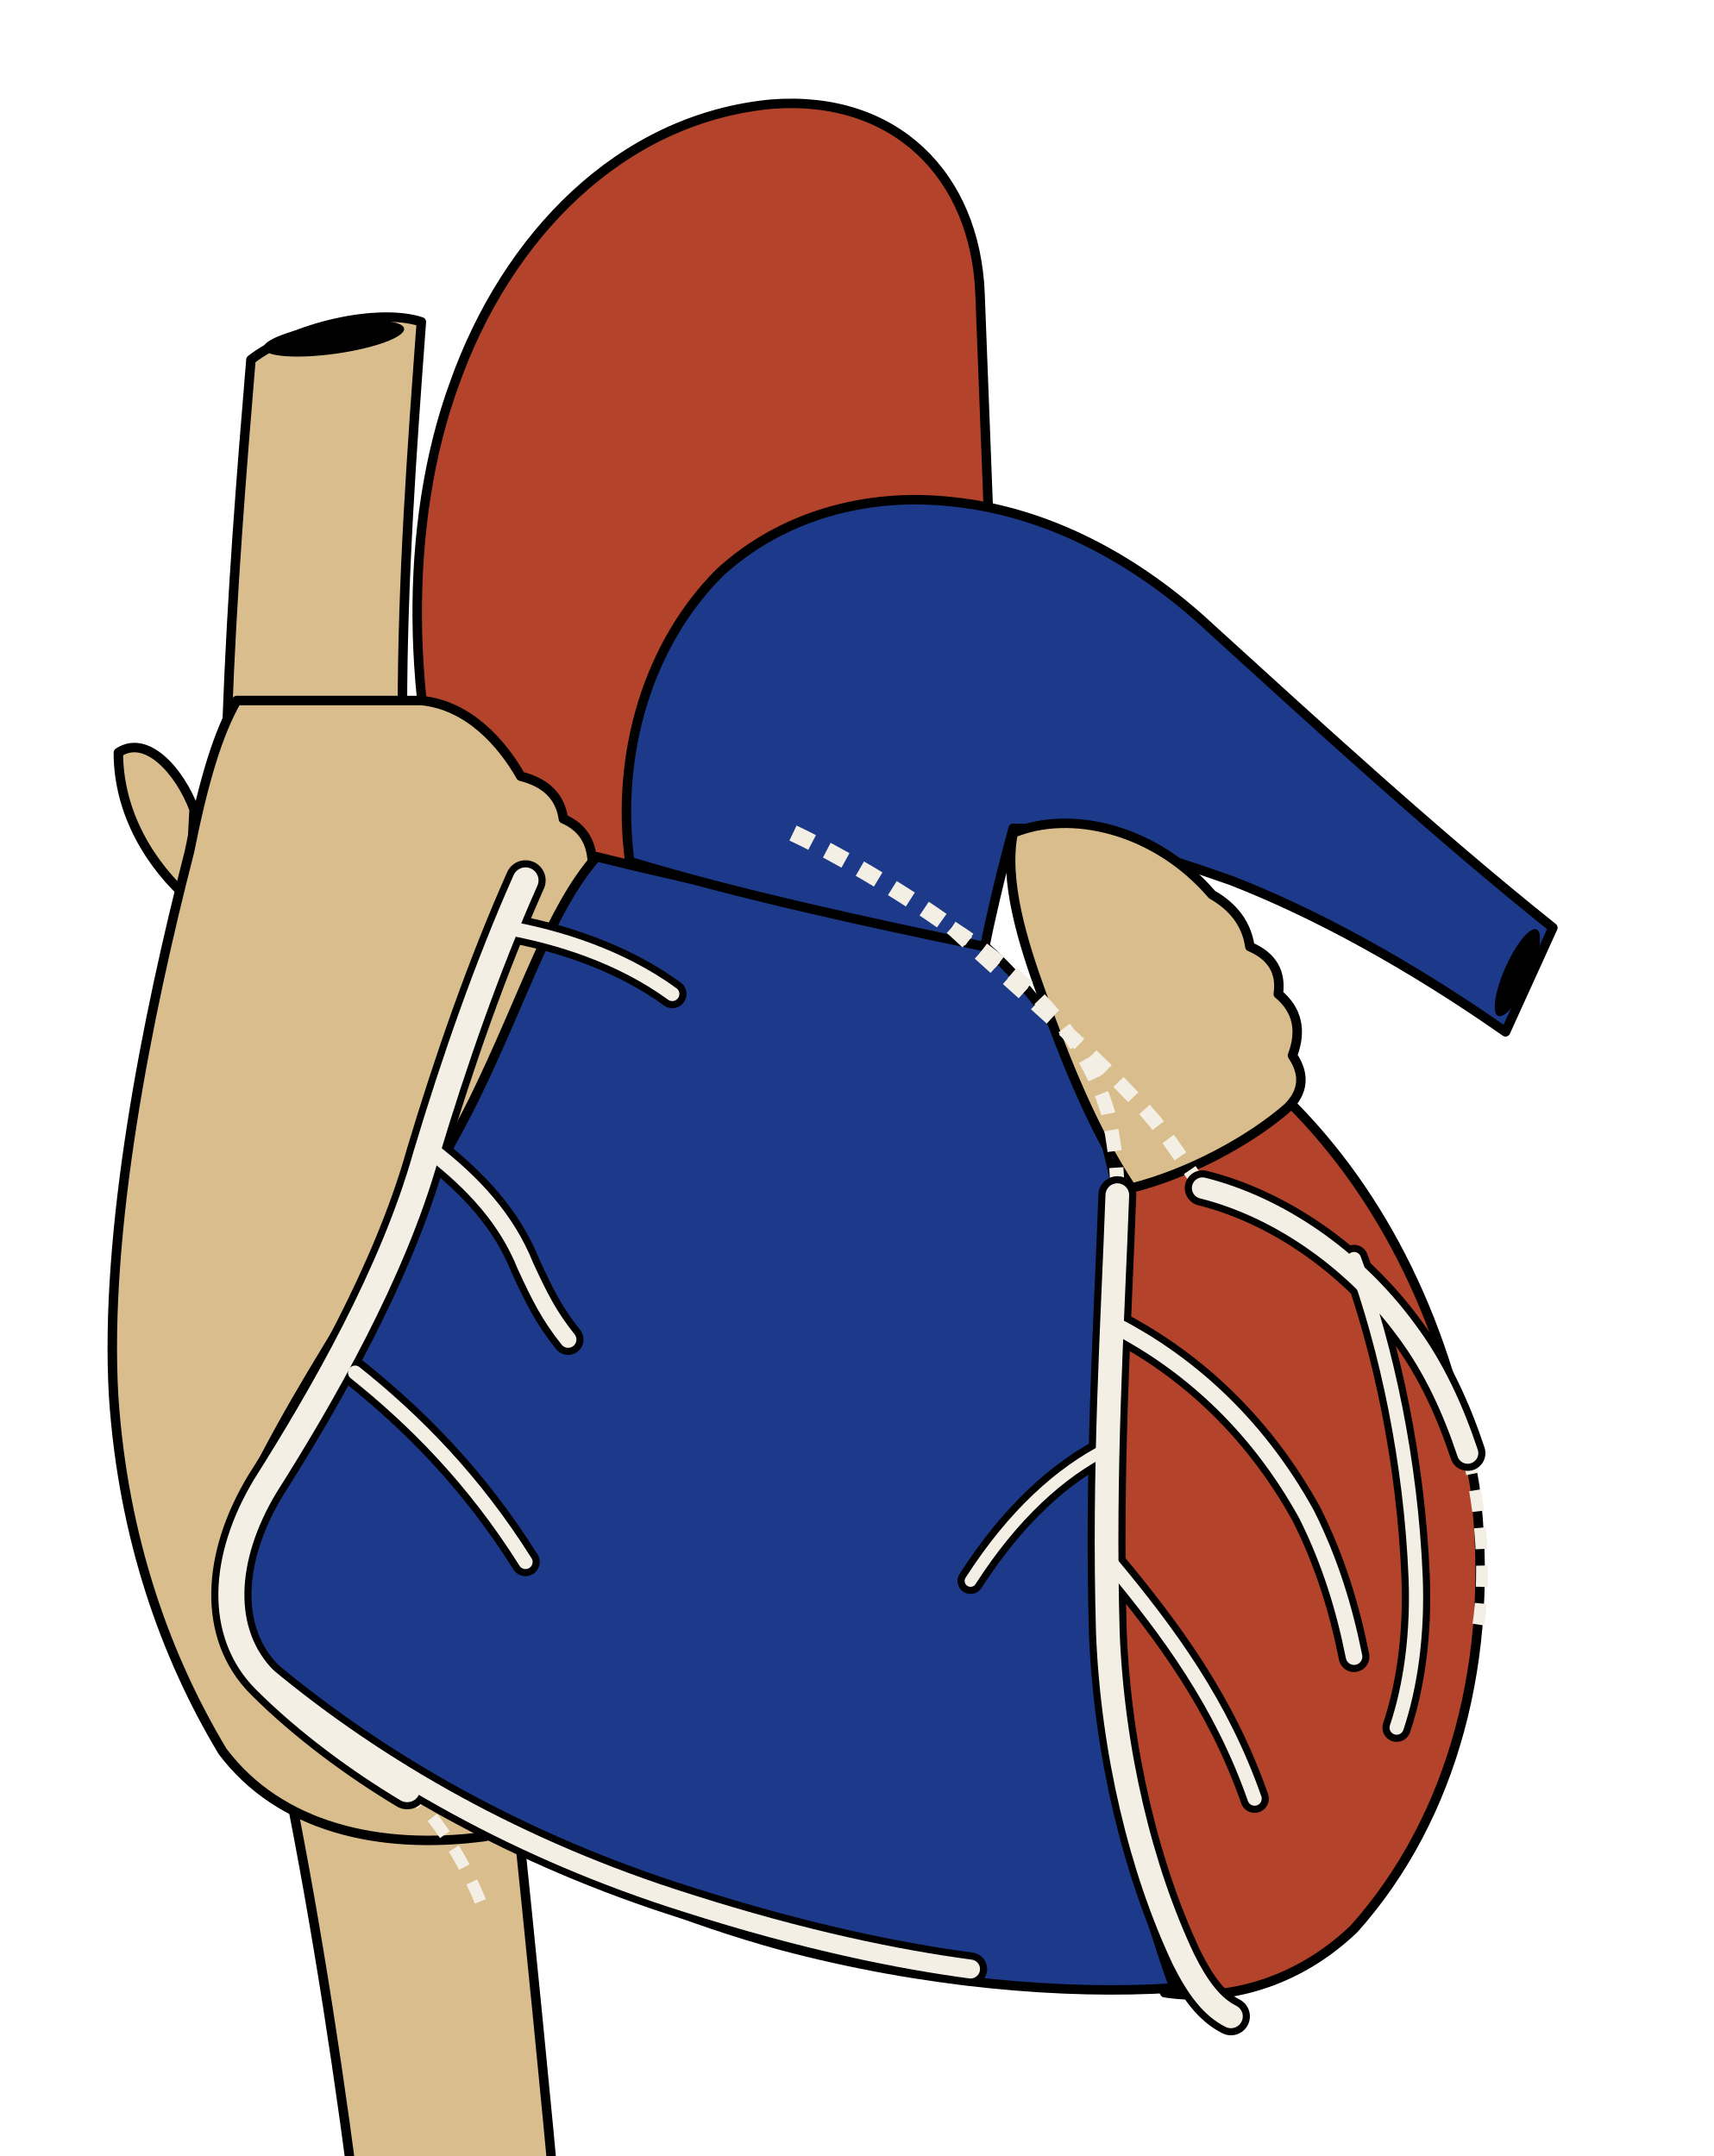
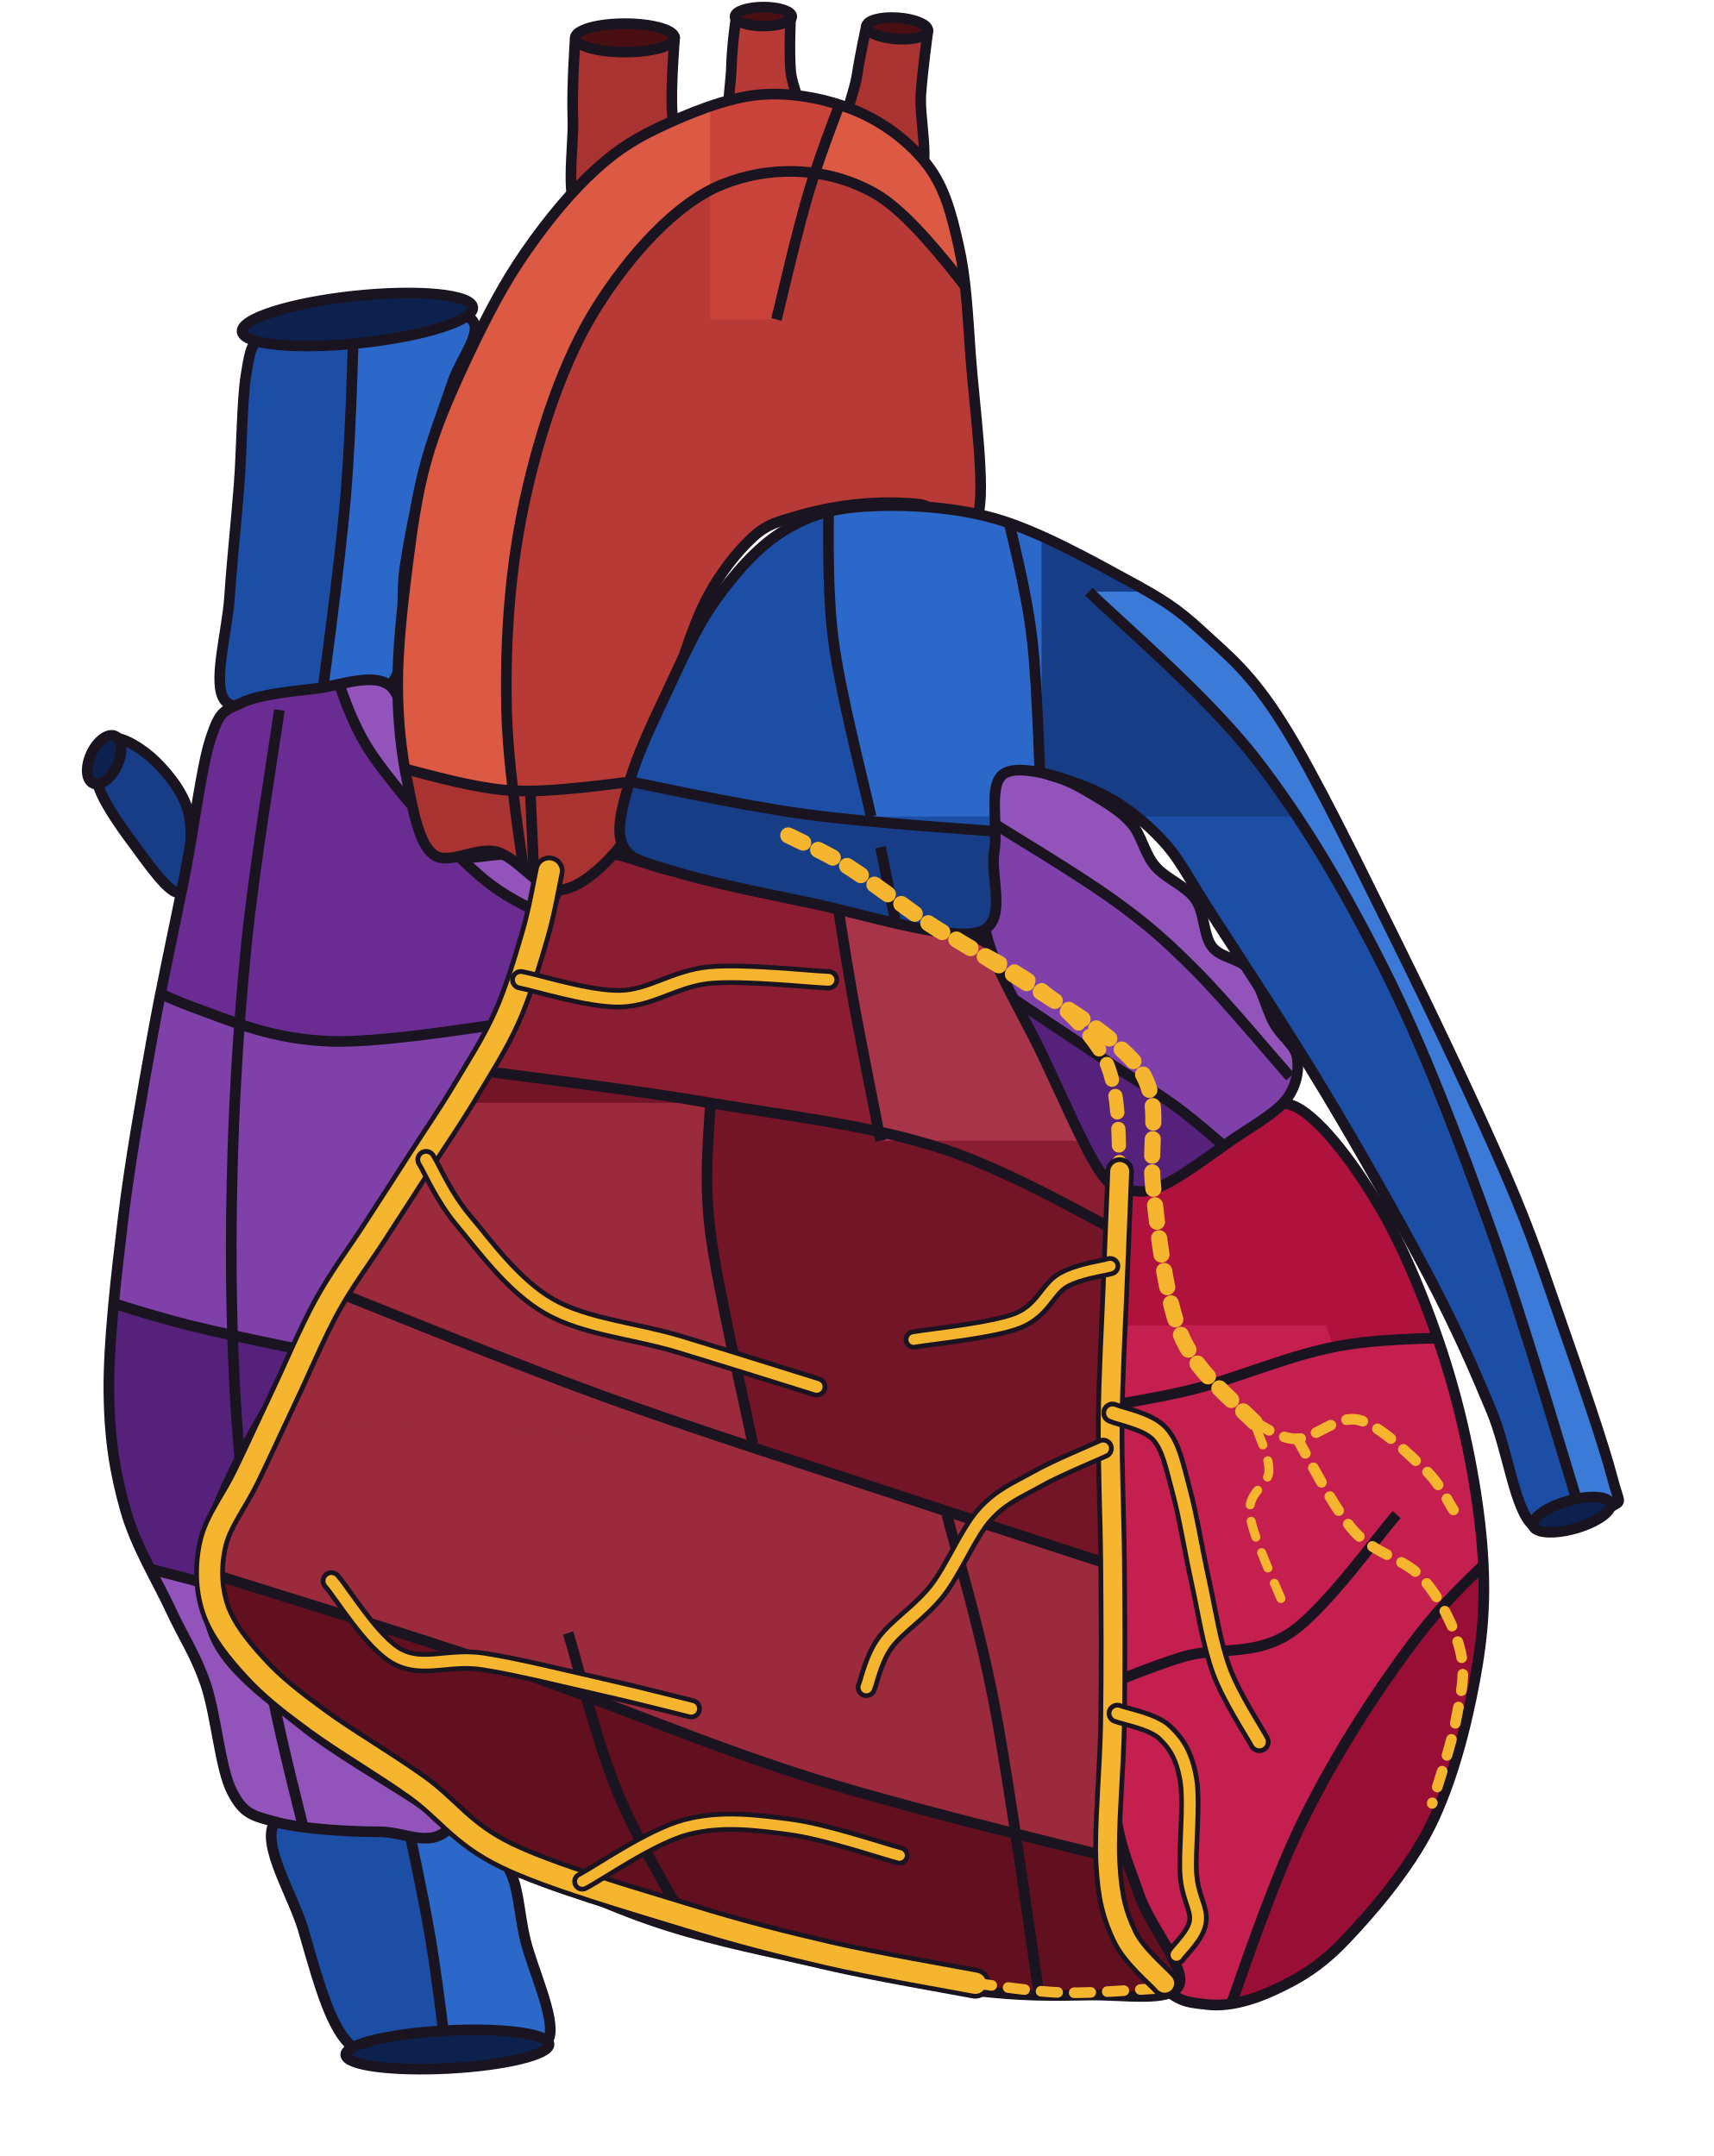
<svg xmlns="http://www.w3.org/2000/svg" viewBox="0 0 724 911">
-   <g id="tissue" stroke="#000" stroke-width="4" stroke-linejoin="round">
-     <path data-part="pv" fill="#d9bd8c" d="M50,318C62,310 76,326 82,342L80,380C64,366 50,344 50,318Z" />
-     <path data-part="ivc" fill="#d9bd8c" d="M122,755L218,762C224,820 230,880 236,945L152,945C144,880 134,815 122,755Z" />
-     <path data-part="svc" fill="#d9bd8c" d="M106,152C124,138 160,130 178,136C174,190 170,245 170,300L96,304C98,250 102,200 106,152Z" />
-     <path data-part="aorta" fill="#b4432b" d="M192,362C172,300 170,222 192,162C214,100 262,50 326,44C378,40 412,74 414,124L418,228L300,250L268,366Z" />
-     <path data-part="ra" fill="#d9bd8c" d="M100,296L178,296C198,298 212,314 220,328Q236,332 238,346Q252,352 250,370C215,450 175,540 140,610C150,680 175,740 205,776C160,782 118,772 94,740C70,700 52,650 48,590C44,520 62,430 80,360C86,330 92,310 100,296Z" />
-     <path data-part="lv" fill="#b4432b" d="M440,505C480,505 520,484 545,466C584,505 612,560 623,628C632,700 614,768 572,815C548,838 518,846 492,842C478,808 440,760 440,700Z" />
-     <path data-part="rv" fill="#1d3a8a" d="M252,362C232,385 222,420 200,465C170,525 120,590 97,648C88,675 100,700 130,722C180,760 250,800 330,822C390,838 450,843 496,840C482,800 470,760 470,700C468,630 474,560 472,505C464,458 444,424 414,398C360,386 300,374 252,362Z" />
-     <path data-part="pa" fill="#1d3a8a" d="M266,364C260,318 274,272 304,242C330,218 366,208 402,212C442,216 480,236 512,266C556,306 606,352 656,392L636,436C596,408 556,386 520,372C486,360 452,350 428,350C422,372 418,390 416,400C368,390 312,378 266,364Z" />
-     <path data-part="la" fill="#d9bd8c" d="M428,352C452,342 488,350 512,378Q526,386 528,400Q542,406 540,420Q552,430 546,446Q554,458 544,468C528,482 502,496 478,502C462,478 450,448 440,420C432,398 424,372 428,352Z" />
-     <g fill="#000" stroke="none">
-       <ellipse cx="141" cy="143" rx="30" ry="6.5" transform="rotate(-8 141 143)" />
-       <ellipse cx="641" cy="411" rx="20" ry="5.5" transform="rotate(114 641 411)" />
+   <g id="tissue">
+     <g data-part="svc">
+       <clipPath id="v7c0">
+         <path id="v7c0p" d="M200 136C196.8 130.5 182 129.7 172 129C162 128.3 150 130 140 132C130 134 118 136.7 112 141C106 145.3 105.8 147.3 104 158C102.2 168.7 102.2 189.3 101 205C99.8 220.7 98 236.8 97 252C96 267.2 89.5 289.2 95 296C100.5 302.8 118.2 294.3 130 293C141.8 291.7 159.2 296.8 166 288C172.8 279.2 168.7 255.3 171 240C173.3 224.7 176.7 209 180 196C183.3 183 187.7 172 191 162C194.3 152 203.2 141.5 200 136Z" />
+       </clipPath>
+       <g clip-path="url(#v7c0)">
+         <use href="#v7c0p" fill="#1d4ea6" />
+         <path d="M150 120C149.3 135 148.7 178.3 146 210C143.3 241.7 136 293.3 134 310L260 310L260 120Z" fill="#2c68c9" />
+         <path d="M150 120C149.3 135 148.7 178.3 146 210C143.3 241.7 136 293.3 134 310" fill="none" stroke="#1a1420" stroke-width="4.5" stroke-linejoin="round" />
+       </g>
+       <use href="#v7c0p" fill="none" stroke="#1a1420" stroke-width="4.5" stroke-linejoin="round" />
    </g>
+     <ellipse cx="151" cy="135" rx="49" ry="10" transform="rotate(-6 151 135)" fill="#0c214d" stroke="#1a1420" stroke-width="4.5" />
+     <g data-part="pv">
+       <clipPath id="v7c1">
+         <path id="v7c1p" d="M47 312C42.8 313.3 39.5 322.7 41 330C42.5 337.3 50.2 348.2 56 356C61.8 363.8 72 378.8 76 377C80 375.2 81.7 354.2 80 345C78.3 335.8 71.5 327.5 66 322C60.5 316.5 51.2 310.7 47 312Z" />
+       </clipPath>
+       <g clip-path="url(#v7c1)">
+         <use href="#v7c1p" fill="#163d86" />
+       </g>
+       <use href="#v7c1p" fill="none" stroke="#1a1420" stroke-width="4.5" stroke-linejoin="round" />
+     </g>
+     <ellipse cx="44" cy="321" rx="6" ry="11" transform="rotate(25 44 321)" fill="#0c214d" stroke="#1a1420" stroke-width="4.5" />
+     <g data-part="ivc">
+       <clipPath id="v7c2">
+         <path id="v7c2p" d="M118 768C107.7 775.3 123.3 799.3 128 815C132.7 830.7 138 852.5 146 862C154 871.5 166 870.8 176 872C186 873.2 196.7 870.8 206 869C215.3 867.2 229.3 869.2 232 861C234.7 852.8 225 832.2 222 820C219 807.8 219.3 796.2 214 788C208.7 779.8 206 774.3 190 771C174 767.7 128.3 760.7 118 768Z" />
+       </clipPath>
+       <g clip-path="url(#v7c2)">
+         <use href="#v7c2p" fill="#1d4ea6" />
+         <path d="M170 760C172 770 178.7 800 182 820C185.3 840 188.7 870 190 880L260 880L260 760Z" fill="#2c68c9" />
+         <path d="M170 760C172 770 178.7 800 182 820C185.3 840 188.7 870 190 880" fill="none" stroke="#1a1420" stroke-width="4.5" stroke-linejoin="round" />
+       </g>
+       <use href="#v7c2p" fill="none" stroke="#1a1420" stroke-width="4.5" stroke-linejoin="round" />
+     </g>
+     <ellipse cx="189" cy="866" rx="43" ry="8" transform="rotate(-3 189 866)" fill="#0c214d" stroke="#1a1420" stroke-width="4.5" />
+     <g data-part="bct">
+       <clipPath id="v7c3">
+         <path id="v7c3p" d="M246 92C238 87 242.5 62.7 242 50C241.5 37.3 243 16 243 16C243 16 285 16 285 16C285 16 283.2 37.3 284 48C284.8 58.7 296.3 72.7 290 80C283.7 87.3 254 97 246 92Z" />
+       </clipPath>
+       <g clip-path="url(#v7c3)">
+         <use href="#v7c3p" fill="#a93330" />
+       </g>
+       <use href="#v7c3p" fill="none" stroke="#1a1420" stroke-width="4.5" stroke-linejoin="round" />
+     </g>
+     <ellipse cx="264" cy="16" rx="21" ry="6" transform="rotate(0 264 16)" fill="#4a0f12" stroke="#1a1420" stroke-width="4.5" />
+     <g data-part="lcca">
+       <clipPath id="v7c4">
+         <path id="v7c4p" d="M310 60C305.2 55.3 308.8 36.8 309 28C309.2 19.2 311 7 311 7C311 7 334 7 334 7C334 7 333.3 21.8 334 30C334.7 38.2 342 51 338 56C334 61 314.8 64.7 310 60Z" />
+       </clipPath>
+       <g clip-path="url(#v7c4)">
+         <use href="#v7c4p" fill="#b83a36" />
+       </g>
+       <use href="#v7c4p" fill="none" stroke="#1a1420" stroke-width="4.5" stroke-linejoin="round" />
+     </g>
+     <ellipse cx="322.5" cy="7" rx="12" ry="4" transform="rotate(0 322.5 7)" fill="#4a0f12" stroke="#1a1420" stroke-width="4.5" />
+     <g data-part="lsa">
+       <clipPath id="v7c5">
+         <path id="v7c5p" d="M358 62C353.7 55 360.7 40.5 362 32C363.3 23.5 366 11 366 11C366 11 392 13 392 13C392 13 389.7 29.8 389 40C388.3 50.2 393.2 70.3 388 74C382.8 77.7 362.3 69 358 62Z" />
+       </clipPath>
+       <g clip-path="url(#v7c5)">
+         <use href="#v7c5p" fill="#a93330" />
+       </g>
+       <use href="#v7c5p" fill="none" stroke="#1a1420" stroke-width="4.5" stroke-linejoin="round" />
+     </g>
+     <ellipse cx="379" cy="12" rx="13" ry="4.5" transform="rotate(4 379 12)" fill="#4a0f12" stroke="#1a1420" stroke-width="4.5" />
+     <g data-part="ra">
+       <clipPath id="v7c6">
+         <path id="v7c6p" d="M165 290C158 283.8 143.5 289.8 133 291C122.5 292.2 109.3 293.5 102 297C94.7 300.5 93 299.8 89 312C85 324.2 82.2 348.7 78 370C73.8 391.3 68.3 415.8 64 440C59.7 464.2 55 490.3 52 515C49 539.7 45.8 567.5 46 588C46.2 608.5 48.7 622.7 53 638C57.3 653.3 66.3 667.7 72 680C77.7 692.3 82.7 699.2 87 712C91.3 724.8 93 747.3 98 757C103 766.7 106.7 767.2 117 770C127.3 772.8 147.5 774 160 774C172.5 774 183 782.3 192 770C201 757.7 208.3 735 214 700C219.7 665 222.3 606.7 226 560C229.7 513.3 234 450 236 420C238 390 241 389.7 238 380C235 370.3 226 365.3 218 362C210 358.7 197.2 365.7 190 360C182.8 354.3 179.2 339.7 175 328C170.8 316.3 172 296.2 165 290Z" />
+       </clipPath>
+       <g clip-path="url(#v7c6)">
+         <use href="#v7c6p" fill="#6a2c92" />
+         <path d="M30 400C38.3 404.2 61.7 418.3 80 425C98.3 431.7 115 439.2 140 440C165 440.8 215 431.7 230 430L300 430L300 900L0 900L0 400Z" fill="#8040aa" />
+         <path d="M30 545C38.3 547.5 60 555 80 560C100 565 138.3 572.5 150 575L300 575L300 900L0 900L0 545Z" fill="#56217a" />
+         <path d="M30 655C40 657.5 70 664.2 90 670C110 675.8 140 686.7 150 690L300 690L300 900L0 900L0 655Z" fill="#9254bb" />
+         <path d="M140 280C143 286.7 147.2 304.7 158 320C168.8 335.3 189.7 359.5 205 372C220.3 384.5 242.5 391.2 250 395L300 395L300 250L140 250Z" fill="#9254bb" />
+         <path d="M30 400C38.3 404.2 61.7 418.3 80 425C98.3 431.7 115 439.2 140 440C165 440.8 215 431.7 230 430M30 545C38.3 547.5 60 555 80 560C100 565 138.3 572.5 150 575M30 655C40 657.5 70 664.2 90 670C110 675.8 140 686.7 150 690M140 280C143 286.7 147.2 304.7 158 320C168.8 335.3 189.7 359.5 205 372C220.3 384.5 242.5 391.2 250 395M118 300C115.7 316.7 107.3 366.7 104 400C100.7 433.3 98.7 466.7 98 500C97.3 533.3 97.7 566.7 100 600C102.3 633.3 107 670 112 700C117 730 127 766.7 130 780" fill="none" stroke="#1a1420" stroke-width="4.5" stroke-linejoin="round" />
+       </g>
+       <use href="#v7c6p" fill="none" stroke="#1a1420" stroke-width="4.5" stroke-linejoin="round" />
+     </g>
+     <g data-part="lv">
+       <clipPath id="v7c7">
+         <path id="v7c7p" d="M466 505C476.3 494.7 506.3 484.2 520 478C533.7 471.8 537.3 462.3 548 468C558.7 473.7 573.3 493.3 584 512C594.7 530.7 605 556.7 612 580C619 603.3 624.2 630.3 626 652C627.8 673.7 626.7 690 623 710C619.3 730 613.2 753.7 604 772C594.8 790.3 579 808.5 568 820C557 831.5 547.7 836.5 538 841C528.3 845.5 518.3 848 510 847C501.7 846 496 846.2 488 835C480 823.8 467.5 812.5 462 780C456.5 747.5 455.7 680 455 640C454.3 600 456.2 562.5 458 540C459.8 517.5 455.7 515.3 466 505Z" />
+       </clipPath>
+       <g clip-path="url(#v7c7)">
+         <use href="#v7c7p" fill="#b0123e" />
+         <path d="M430 600C441.7 598 476.7 593.3 500 588C523.3 582.7 545 571.8 570 568C595 564.2 636.7 565.5 650 565L700 565L700 900L400 900L400 600Z" fill="#c41f4f" />
+         <path d="M650 640C641.7 648.3 616.7 668.3 600 690C583.3 711.7 564.7 740 550 770C535.3 800 518.3 853.3 512 870L700 870L700 640Z" fill="#990e35" />
+         <path d="M650 750C642.5 756.7 620 770 605 790C590 810 567.5 856.7 560 870L700 870L700 750Z" fill="#d0305e" />
+         <path d="M460 715C466.7 712.5 485.8 704.2 500 700C514.2 695.8 530 700 545 690C560 680 582.5 648.3 590 640L560 560L400 560L400 715Z" fill="#c41f4f" />
+         <path d="M430 600C441.7 598 476.7 593.3 500 588C523.3 582.7 545 571.8 570 568C595 564.2 636.7 565.5 650 565M650 640C641.7 648.3 616.7 668.3 600 690C583.3 711.7 564.7 740 550 770C535.3 800 518.3 853.3 512 870M650 750C642.5 756.7 620 770 605 790C590 810 567.5 856.7 560 870M460 715C466.7 712.5 485.8 704.2 500 700C514.2 695.8 530 700 545 690C560 680 582.5 648.3 590 640" fill="none" stroke="#1a1420" stroke-width="4.5" stroke-linejoin="round" />
+       </g>
+       <use href="#v7c7p" fill="none" stroke="#1a1420" stroke-width="4.5" stroke-linejoin="round" />
+     </g>
+     <g data-part="rv">
+       <clipPath id="v7c8">
+         <path id="v7c8p" d="M254 361C246 362.3 241.3 367.8 236 376C230.7 384.2 228 396.7 222 410C216 423.3 209.7 438.2 200 456C190.3 473.8 176.3 497.3 164 517C151.7 536.7 136.7 557 126 574C115.3 591 106.3 605.8 100 619C93.7 632.2 89.3 640.5 88 653C86.7 665.5 85.3 681.3 92 694C98.7 706.7 114.2 718 128 729C141.8 740 161.2 751 175 760C188.8 769 194.5 774.5 211 783C227.5 791.5 252.5 803.5 274 811C295.5 818.5 317.2 823 340 828C362.8 833 391 838.5 411 841C431 843.5 445.5 843.3 460 843C474.5 842.7 494.5 846.2 498 839C501.5 831.8 485.7 814.2 481 800C476.3 785.8 471.8 779 470 754C468.2 729 469.8 682.3 470 650C470.2 617.7 470.7 584 471 560C471.3 536 474.5 522.3 472 506C469.5 489.7 462.7 476.5 456 462C449.3 447.5 439.7 430.2 432 419C424.3 407.8 425.3 401.3 410 395C394.7 388.7 361 385.5 340 381C319 376.5 298.3 371.3 284 368C269.7 364.7 262 359.7 254 361Z" />
+       </clipPath>
+       <g clip-path="url(#v7c8)">
+         <use href="#v7c8p" fill="#8a1d31" />
+         <path d="M200 452C216.7 454.3 266.7 460.3 300 466C333.3 471.7 368.3 475.3 400 486C431.7 496.7 475 522.7 490 530L600 530L600 950L0 950L0 452Z" fill="#741427" />
+         <path d="M140 545C159.2 552.5 215 575.5 255 590C295 604.5 340.8 619 380 632C419.2 645 471.7 662 490 668L600 668L600 950L0 950L0 545Z" fill="#9a2a3c" />
+         <path d="M80 662C102.5 669.2 170.8 690 215 705C259.2 720 299.2 737.8 345 752C390.8 766.2 465.8 783.7 490 790L600 790L600 950L0 950L0 662Z" fill="#62101f" />
+         <path d="M352 370C353.3 378.3 356.7 401.3 360 420C363.3 438.7 370 471.7 372 482L600 482L600 360Z" fill="#a8344a" />
+         <path d="M300 466C300 475 297 496 300 520C303 544 315 595 318 610L100 600L100 466Z" fill="#9a2a3c" />
+         <path d="M200 452C216.7 454.3 266.7 460.3 300 466C333.3 471.7 368.3 475.3 400 486C431.7 496.7 475 522.7 490 530M140 545C159.2 552.5 215 575.5 255 590C295 604.5 340.8 619 380 632C419.2 645 471.7 662 490 668M80 662C102.5 669.2 170.8 690 215 705C259.2 720 299.2 737.8 345 752C390.8 766.2 465.8 783.7 490 790M352 370C353.3 378.3 356.7 401.3 360 420C363.3 438.7 370 471.7 372 482M300 466C300 475 297 496 300 520C303 544 315 595 318 610M240 690C243.7 701.7 252 736.7 262 760C272 783.3 293.7 818.3 300 830M400 640C403.3 653.3 413.3 685 420 720C426.7 755 436.7 828.3 440 850" fill="none" stroke="#1a1420" stroke-width="4.5" stroke-linejoin="round" />
+       </g>
+       <use href="#v7c8p" fill="none" stroke="#1a1420" stroke-width="4.5" stroke-linejoin="round" />
+     </g>
+     <g data-part="la">
+       <clipPath id="v7c9">
+         <path id="v7c9p" d="M423 325C418.7 330.7 420 350.2 419 362C418 373.8 413.5 382.2 417 396C420.5 409.8 432.2 428.7 440 445C447.8 461.3 457.7 484.3 464 494C470.3 503.7 473.2 502 478 503C482.8 504 486 503.5 493 500C500 496.5 511.7 487.8 520 482C528.3 476.2 538.3 470.8 543 465C547.7 459.2 548.8 452.5 548 447C547.2 441.5 541.3 438.2 538 432C534.7 425.8 532.3 415.3 528 410C523.7 404.7 515.8 405 512 400C508.2 395 509 385.7 505 380C501 374.3 492.5 371.3 488 366C483.5 360.7 482.3 353 478 348C473.7 343 467.5 339.3 462 336C456.5 332.7 451.5 329.8 445 328C438.5 326.2 427.3 319.3 423 325Z" />
+       </clipPath>
+       <g clip-path="url(#v7c9)">
+         <use href="#v7c9p" fill="#8040aa" />
+         <path d="M415 345C424.2 350.8 455 369.2 470 380C485 390.8 492.5 397.5 505 410C517.5 422.5 538.3 447.5 545 455L600 455L600 300L415 300Z" fill="#9254bb" />
+         <path d="M425 420C432.5 425 457.5 441.7 470 450C482.5 458.3 489.2 461.7 500 470C510.8 478.3 529.2 495 535 500L600 500L600 560L400 560L400 420Z" fill="#56217a" />
+         <path d="M415 345C424.2 350.8 455 369.2 470 380C485 390.8 492.5 397.5 505 410C517.5 422.5 538.3 447.5 545 455M425 420C432.5 425 457.5 441.7 470 450C482.5 458.3 489.2 461.7 500 470C510.8 478.3 529.2 495 535 500" fill="none" stroke="#1a1420" stroke-width="4.5" stroke-linejoin="round" />
+       </g>
+       <use href="#v7c9p" fill="none" stroke="#1a1420" stroke-width="4.5" stroke-linejoin="round" />
+     </g>
+     <g data-part="aorta">
+       <clipPath id="v7c10">
+         <path id="v7c10p" d="M183 361C176.7 356 174.5 342 172 330C169.5 318 168 304 168 289C168 274 170 255.7 172 240C174 224.3 176 209.3 180 195C184 180.7 189.5 168 196 154C202.5 140 210.3 124.2 219 111C227.7 97.8 238.2 84.5 248 75C257.8 65.5 265.8 59.8 278 54C290.2 48.2 307 41.2 321 40C335 38.8 350.2 42 362 47C373.8 52 384.8 60.5 392 70C399.2 79.5 402 90.7 405 104C408 117.3 408.7 131 410 150C411.3 169 416.7 207.5 413 218C409.3 228.5 396.3 213.8 388 213C379.7 212.2 371.5 212.2 363 213C354.5 213.8 344.5 215.7 337 218C329.5 220.3 324.5 221 318 227C311.5 233 304 242.2 298 254C292 265.8 286.8 284 282 298C277.2 312 272.7 327.7 269 338C265.3 348.3 265.5 353.7 260 360C254.5 366.3 244.3 376 236 376C227.7 376 218.8 362.5 210 360C201.2 357.5 189.3 366 183 361Z" />
+       </clipPath>
+       <g clip-path="url(#v7c10)">
+         <use href="#v7c10p" fill="#b83a36" />
+         <path d="M226 400C224 383.3 214.7 331.7 214 300C213.3 268.3 215.7 238.3 222 210C228.3 181.7 238.2 152 252 130C265.8 108 285.3 86 305 78C324.7 70 349.2 70 370 82C390.8 94 420 138.7 430 150L460 150L460 -20L100 -20L100 400Z" fill="#dc5a44" />
+         <path d="M160 322C169.2 324 196.7 332.7 215 334C233.3 335.3 260.8 330.7 270 330L300 330L300 420L160 420Z" fill="#a93330" />
+         <path d="M360 30C357 38.3 347.3 62.5 342 80C336.7 97.5 330.3 125.8 328 135L300 135L300 30Z" fill="#c9433a" />
+         <path d="M226 400C224 383.3 214.7 331.7 214 300C213.3 268.3 215.7 238.3 222 210C228.3 181.7 238.2 152 252 130C265.8 108 285.3 86 305 78C324.7 70 349.2 70 370 82C390.8 94 420 138.7 430 150M160 322C169.2 324 196.7 332.7 215 334C233.3 335.3 260.8 330.7 270 330M360 30C357 38.3 347.3 62.5 342 80C336.7 97.5 330.3 125.8 328 135M224 334C224.3 341.7 225.7 372.3 226 380" fill="none" stroke="#1a1420" stroke-width="4.5" stroke-linejoin="round" />
+       </g>
+       <use href="#v7c10p" fill="none" stroke="#1a1420" stroke-width="4.5" stroke-linejoin="round" />
+     </g>
+     <g data-part="pa">
+       <clipPath id="v7c11">
+         <path id="v7c11p" d="M365 214C350 215 340.5 218.3 330 225C319.5 231.7 310.2 242.5 302 254C293.8 265.5 287 281.3 281 294C275 306.7 269 319.5 266 330C263 340.5 260 350.7 263 357C266 363.3 271.2 364 284 368C296.8 372 318.5 376.7 340 381C361.5 385.3 399.7 397.5 413 394C426.3 390.5 418.2 371.2 420 360C421.8 348.8 417.3 331.5 424 327C430.7 322.5 449 328.5 460 333C471 337.5 481.2 344.8 490 354C498.8 363.2 501.3 370 513 388C524.7 406 544.8 436.7 560 462C575.2 487.3 592.3 517.7 604 540C615.7 562.3 622.7 578.5 630 596C637.3 613.5 639.7 638.2 648 645C656.3 651.8 674.5 640.5 680 637C685.5 633.5 684.3 636.8 681 624C677.7 611.2 667.5 581.3 660 560C652.5 538.7 647.7 523 636 496C624.3 469 605.7 429.7 590 398C574.3 366.3 555.7 327.8 542 306C528.3 284.2 519 277.2 508 267C497 256.8 490.7 253 476 245C461.3 237 438.5 224.2 420 219C401.5 213.8 380 213 365 214Z" />
+       </clipPath>
+       <g clip-path="url(#v7c11)">
+         <use href="#v7c11p" fill="#1d4ea6" />
+         <path d="M255 328C269.2 330.7 310.8 340 340 344C369.2 348 415 350.7 430 352L450 352L450 420L255 420Z" fill="#163d86" />
+         <path d="M425 215C426.8 224.2 433.5 248.3 436 270C438.5 291.7 439.3 332.5 440 345L700 345L700 215Z" fill="#163d86" />
+         <path d="M460 250C471.7 261.7 509.2 293.3 530 320C550.8 346.7 568.3 376.7 585 410C601.7 443.3 616.2 481.7 630 520C643.8 558.3 661.7 620 668 640L720 640L720 250Z" fill="#3b7ad6" />
+         <path d="M350 205C350.3 215.8 349 246.7 352 270C355 293.3 365.3 332.5 368 345L440 345L440 205Z" fill="#2c68c9" />
+         <path d="M255 328C269.2 330.7 310.8 340 340 344C369.2 348 415 350.7 430 352M425 215C426.8 224.2 433.5 248.3 436 270C438.5 291.7 439.3 332.5 440 345M460 250C471.7 261.7 509.2 293.3 530 320C550.8 346.7 568.3 376.7 585 410C601.7 443.3 616.2 481.7 630 520C643.8 558.3 661.7 620 668 640M350 205C350.3 215.8 349 246.7 352 270C355 293.3 365.3 332.5 368 345M372 358C373.3 364.7 378.7 391.3 380 398" fill="none" stroke="#1a1420" stroke-width="4.5" stroke-linejoin="round" />
+       </g>
+       <use href="#v7c11p" fill="none" stroke="#1a1420" stroke-width="4.5" stroke-linejoin="round" />
+     </g>
+     <ellipse cx="664" cy="640" rx="17" ry="6" transform="rotate(-16 664 640)" fill="#0c214d" stroke="#1a1420" stroke-width="4.5" />
  </g>
-   <g id="rca" fill="none" stroke-linecap="round" stroke-linejoin="round">
-     <g stroke="#f4efe4" stroke-dasharray="9 7" stroke-linecap="butt">
-       <path d="M172,756C186,770 196,786 204,806" stroke-width="5" />
-     </g>
-     <g stroke="#000">
-       <path d="M150,580C175,600 200,625 222,660" stroke-width="12" />
-       <path d="M182,486C200,500 214,515 222,535C228,548 232,556 240,566" stroke-width="13" />
-       <path d="M214,392C236,396 262,404 284,420" stroke-width="12" />
-       <path d="M112,708C160,748 220,782 290,804C340,820 380,828 410,832" stroke-width="14" />
-       <path d="M222,372C206,408 192,448 180,488C166,538 136,590 112,628C94,658 92,690 112,710C130,728 152,744 172,756" stroke-width="17" />
-     </g>
-     <g stroke="#f4efe4">
-       <path d="M150,580C175,600 200,625 222,660" stroke-width="6" />
-       <path d="M182,486C200,500 214,515 222,535C228,548 232,556 240,566" stroke-width="7" />
-       <path d="M214,392C236,396 262,404 284,420" stroke-width="6" />
-       <path d="M112,708C160,748 220,782 290,804C340,820 380,828 410,832" stroke-width="8" />
-       <path d="M222,372C206,408 192,448 180,488C166,538 136,590 112,628C94,658 92,690 112,710C130,728 152,744 172,756" stroke-width="11" />
-     </g>
+   <g id="rca">
+     <path d="M232 368C231 372.5 229 384.7 226 395C223 405.3 219 418.8 214 430C209 441.2 202 452 196 462C190 472 184.3 480.2 178 490C171.7 499.8 164.7 510.7 158 521C151.3 531.3 144.3 540.5 138 552C131.7 563.5 125.7 578 120 590C114.3 602 109 613.7 104 624C99 634.3 92.2 642.7 90 652C87.8 661.3 88 671.2 91 680C94 688.8 100.8 697.2 108 705C115.2 712.8 122.7 718.7 134 727C145.3 735.3 162.7 745.5 176 755C189.3 764.5 195 774.8 214 784C233 793.2 267.3 803 290 810C312.7 817 329.7 821.3 350 826C370.3 830.7 401.7 836 412 838" fill="none" stroke="#1a1420" stroke-width="13" stroke-linecap="round" stroke-linejoin="round" />
+     <path d="M232 368C231 372.5 229 384.7 226 395C223 405.3 219 418.8 214 430C209 441.2 202 452 196 462C190 472 184.3 480.2 178 490C171.7 499.8 164.7 510.7 158 521C151.3 531.3 144.3 540.5 138 552C131.7 563.5 125.7 578 120 590C114.3 602 109 613.7 104 624C99 634.3 92.2 642.7 90 652C87.8 661.3 88 671.2 91 680C94 688.8 100.8 697.2 108 705C115.2 712.8 122.7 718.7 134 727C145.3 735.3 162.7 745.5 176 755C189.3 764.5 195 774.8 214 784C233 793.2 267.3 803 290 810C312.7 817 329.7 821.3 350 826C370.3 830.7 401.7 836 412 838" fill="none" stroke="#f6b52e" stroke-width="9" stroke-linecap="round" stroke-linejoin="round" />
+     <path d="M412 838C418.3 838.7 436.7 841.7 450 842C463.3 842.3 485 840.3 492 840" fill="none" stroke="#f6b52e" stroke-width="4.5" stroke-linecap="round" stroke-dasharray="7 7" data-hidden="1" />
+     <path d="M220 414C227 415.3 248.7 422.3 262 422C275.3 421.7 285.3 413.3 300 412C314.7 410.7 341.7 413.7 350 414" fill="none" stroke="#1a1420" stroke-width="9" stroke-linecap="round" stroke-linejoin="round" />
+     <path d="M220 414C227 415.3 248.7 422.3 262 422C275.3 421.7 285.3 413.3 300 412C314.7 410.7 341.7 413.7 350 414" fill="none" stroke="#f6b52e" stroke-width="5" stroke-linecap="round" stroke-linejoin="round" />
+     <path d="M180 490C182.7 494.3 187.3 505.7 196 516C204.7 526.3 216.8 543.3 232 552C247.2 560.7 268.2 562.3 287 568C305.8 573.7 335.3 583 345 586" fill="none" stroke="#1a1420" stroke-width="9" stroke-linecap="round" stroke-linejoin="round" />
+     <path d="M180 490C182.7 494.3 187.3 505.7 196 516C204.7 526.3 216.8 543.3 232 552C247.2 560.7 268.2 562.3 287 568C305.8 573.7 335.3 583 345 586" fill="none" stroke="#f6b52e" stroke-width="5" stroke-linecap="round" stroke-linejoin="round" />
+     <path d="M140 668C144.7 673.3 157.3 694.3 168 700C178.7 705.7 189.5 699.8 204 702C218.5 704.2 240.3 709.7 255 713C269.7 716.3 285.8 720.5 292 722" fill="none" stroke="#1a1420" stroke-width="9" stroke-linecap="round" stroke-linejoin="round" />
+     <path d="M140 668C144.7 673.3 157.3 694.3 168 700C178.7 705.7 189.5 699.8 204 702C218.5 704.2 240.3 709.7 255 713C269.7 716.3 285.8 720.5 292 722" fill="none" stroke="#f6b52e" stroke-width="5" stroke-linecap="round" stroke-linejoin="round" />
+     <path d="M246 795C253.3 791.2 275.3 775.8 290 772C304.7 768.2 319 770 334 772C349 774 372.3 782 380 784" fill="none" stroke="#1a1420" stroke-width="8.5" stroke-linecap="round" stroke-linejoin="round" />
+     <path d="M246 795C253.3 791.2 275.3 775.8 290 772C304.7 768.2 319 770 334 772C349 774 372.3 782 380 784" fill="none" stroke="#f6b52e" stroke-width="4.5" stroke-linecap="round" stroke-linejoin="round" />
  </g>
-   <g id="lca" fill="none" stroke-linecap="round" stroke-linejoin="round">
-     <g stroke="#f4efe4" stroke-dasharray="9 7" stroke-linecap="butt">
-       <path d="M335,352C352,360 380,376 402,392" stroke-width="7" />
-     </g>
+   <g id="lca">
+     <path d="M333 353C337.2 355.2 348.2 359.8 358 366C367.8 372.2 384.3 384.8 392 390C399.7 395.2 402 395.8 404 397" fill="none" stroke="#f6b52e" stroke-width="6.8" stroke-linecap="round" stroke-dasharray="7 7" data-hidden="1" />
  </g>
-   <g id="lad" fill="none" stroke-linecap="round" stroke-linejoin="round">
-     <g stroke="#f4efe4" stroke-dasharray="9 7" stroke-linecap="butt">
-       <path d="M402,392C430,410 458,436 468,470C471,484 472,494 472,505" stroke-width="6" />
-     </g>
-     <g stroke="#000">
-       <path d="M468,612C448,622 428,640 410,668" stroke-width="11" />
-       <path d="M469,660C494,690 516,720 530,760" stroke-width="12" />
-       <path d="M471,560C500,575 530,600 552,640C562,660 568,680 572,700" stroke-width="13" />
-       <path d="M472,505C470,560 466,620 468,690C470,740 482,790 500,828C506,840 512,848 520,852" stroke-width="16" />
-     </g>
-     <g stroke="#f4efe4">
-       <path d="M468,612C448,622 428,640 410,668" stroke-width="5" />
-       <path d="M469,660C494,690 516,720 530,760" stroke-width="6" />
-       <path d="M471,560C500,575 530,600 552,640C562,660 568,680 572,700" stroke-width="7" />
-       <path d="M472,505C470,560 466,620 468,690C470,740 482,790 500,828C506,840 512,848 520,852" stroke-width="10" />
-     </g>
+   <g id="lad">
+     <path d="M404 397C409.5 400.2 427.3 408.8 437 416C446.7 423.2 456.3 432.3 462 440C467.7 447.7 469.2 452.8 471 462C472.8 471.2 472.7 489.5 473 495" fill="none" stroke="#f6b52e" stroke-width="6" stroke-linecap="round" stroke-dasharray="7 7" data-hidden="1" />
+     <path d="M473 495C472.7 503.3 471.7 527.5 471 545C470.3 562.5 469.2 580.8 469 600C468.8 619.2 469.8 638.8 470 660C470.2 681.2 470.3 705.8 470 727C469.7 748.2 467.2 771.8 468 787C468.8 802.2 471 809.5 475 818C479 826.5 489.2 834.7 492 838" fill="none" stroke="#1a1420" stroke-width="12" stroke-linecap="round" stroke-linejoin="round" />
+     <path d="M473 495C472.7 503.3 471.7 527.5 471 545C470.3 562.5 469.2 580.8 469 600C468.8 619.2 469.8 638.8 470 660C470.2 681.2 470.3 705.8 470 727C469.7 748.2 467.2 771.8 468 787C468.8 802.2 471 809.5 475 818C479 826.5 489.2 834.7 492 838" fill="none" stroke="#f6b52e" stroke-width="8" stroke-linecap="round" stroke-linejoin="round" />
+     <path d="M470 597C473.3 598.5 485.2 600.5 490 606C494.8 611.5 496.2 619.7 499 630C501.8 640.3 504.2 655.3 507 668C509.8 680.7 511.8 694.7 516 706C520.2 717.3 529.3 731 532 736" fill="none" stroke="#1a1420" stroke-width="9.5" stroke-linecap="round" stroke-linejoin="round" />
+     <path d="M470 597C473.3 598.5 485.2 600.5 490 606C494.8 611.5 496.2 619.7 499 630C501.8 640.3 504.2 655.3 507 668C509.8 680.7 511.8 694.7 516 706C520.2 717.3 529.3 731 532 736" fill="none" stroke="#f6b52e" stroke-width="5.5" stroke-linecap="round" stroke-linejoin="round" />
+     <path d="M472 724C475.3 725.3 487 727.3 492 732C497 736.7 500.3 742 502 752C503.7 762 501.3 782 502 792C502.7 802 506.8 806.3 506 812C505.2 817.7 498.5 823.7 497 826" fill="none" stroke="#1a1420" stroke-width="9" stroke-linecap="round" stroke-linejoin="round" />
+     <path d="M472 724C475.3 725.3 487 727.3 492 732C497 736.7 500.3 742 502 752C503.7 762 501.3 782 502 792C502.7 802 506.8 806.3 506 812C505.2 817.7 498.5 823.7 497 826" fill="none" stroke="#f6b52e" stroke-width="5" stroke-linecap="round" stroke-linejoin="round" />
+     <path d="M466 612C461.3 614.2 446.3 620.3 438 625C429.7 629.7 423 632.2 416 640C409 647.8 403 663 396 672C389 681 379 687.2 374 694C369 700.8 367.3 709.8 366 713" fill="none" stroke="#1a1420" stroke-width="9" stroke-linecap="round" stroke-linejoin="round" />
+     <path d="M466 612C461.3 614.2 446.3 620.3 438 625C429.7 629.7 423 632.2 416 640C409 647.8 403 663 396 672C389 681 379 687.2 374 694C369 700.8 367.3 709.8 366 713" fill="none" stroke="#f6b52e" stroke-width="5" stroke-linecap="round" stroke-linejoin="round" />
+     <path d="M469 535C465.7 536 455.5 537.2 449 541C442.5 544.8 440.5 553.8 430 558C419.5 562.2 393.3 564.7 386 566" fill="none" stroke="#1a1420" stroke-width="8.5" stroke-linecap="round" stroke-linejoin="round" />
+     <path d="M469 535C465.7 536 455.5 537.2 449 541C442.5 544.8 440.5 553.8 430 558C419.5 562.2 393.3 564.7 386 566" fill="none" stroke="#f6b52e" stroke-width="4.5" stroke-linecap="round" stroke-linejoin="round" />
  </g>
-   <g id="lcx" fill="none" stroke-linecap="round" stroke-linejoin="round">
-     <g stroke="#f4efe4" stroke-dasharray="9 7" stroke-linecap="butt">
-       <path d="M402,392C432,420 466,448 488,474C496,484 502,494 508,502" stroke-width="6" />
-       <path d="M620,614C626,640 628,666 624,690" stroke-width="5" />
-     </g>
-     <g stroke="#000">
-       <path d="M572,532C586,570 596,618 598,666C599,690 596,712 590,730" stroke-width="12" />
-       <path d="M508,502C540,510 572,532 594,562C606,578 614,596 620,614" stroke-width="15" />
-     </g>
-     <g stroke="#f4efe4">
-       <path d="M572,532C586,570 596,618 598,666C599,690 596,712 590,730" stroke-width="6" />
-       <path d="M508,502C540,510 572,532 594,562C606,578 614,596 620,614" stroke-width="9" />
-     </g>
+   <g id="lcx">
+     <path d="M404 397C408.3 399.7 419 405.8 430 413C441 420.2 460.7 431.8 470 440C479.3 448.2 483.2 452 486 462C488.8 472 485.7 485.7 487 500C488.3 514.3 491 535.5 494 548C497 560.5 499 566.2 505 575C511 583.8 525.8 596.7 530 601" fill="none" stroke="#f6b52e" stroke-width="6.8" stroke-linecap="round" stroke-dasharray="7 7" data-hidden="1" />
+     <path d="M530 601C533 602.2 540.7 608.2 548 608C555.3 607.8 565 597.8 574 600C583 602.2 595.3 614.7 602 621C608.7 627.3 612 635.2 614 638" fill="none" stroke="#f6b52e" stroke-width="4.5" stroke-linecap="round" stroke-dasharray="7 7" data-hidden="1" />
+     <path d="M548 608C552 614.5 563.2 637.2 572 647C580.8 656.8 593.5 658.5 601 667C608.5 675.5 614.7 688 617 698C619.3 708 617 716.3 615 727C613 737.7 606.7 756.2 605 762" fill="none" stroke="#f6b52e" stroke-width="4.5" stroke-linecap="round" stroke-dasharray="7 7" data-hidden="1" />
+     <path d="M531 604C531.8 607 536.5 616 536 622C535.5 628 526.8 630.3 528 640C529.2 649.7 540.5 673.3 543 680" fill="none" stroke="#f6b52e" stroke-width="3.8" stroke-linecap="round" stroke-dasharray="7 7" data-hidden="1" />
  </g>
-   <circle id="a-aorta" cx="330.0" cy="110.0" r="0" />
-   <circle id="a-rv" cx="300.0" cy="600.0" r="0" />
-   <circle id="a-lv" cx="560.0" cy="700.0" r="0" />
-   <circle id="a-rca" cx="180.0" cy="488.0" r="0" />
-   <circle id="a-lca" cx="370.0" cy="372.0" r="0" />
-   <circle id="a-lad" cx="468.0" cy="690.0" r="0" />
-   <circle id="a-lcx" cx="594.0" cy="562.0" r="0" />
-   <circle id="o-rca" cx="222.0" cy="372.0" r="0" />
-   <circle id="o-left" cx="335.0" cy="352.0" r="0" />
+   <circle id="a-aorta" cx="318" cy="120" r="0" />
+   <circle id="a-rv" cx="330" cy="600" r="0" />
+   <circle id="a-lv" cx="585" cy="690" r="0" />
+   <circle id="a-rca" cx="104" cy="624" r="0" />
+   <circle id="a-lca" cx="366" cy="372" r="0" />
+   <circle id="a-lad" cx="470" cy="700" r="0" />
+   <circle id="a-lcx" cx="494" cy="548" r="0" />
+   <circle id="o-rca" cx="232" cy="368" r="0" />
+   <circle id="o-left" cx="333" cy="353" r="0" />
</svg>
